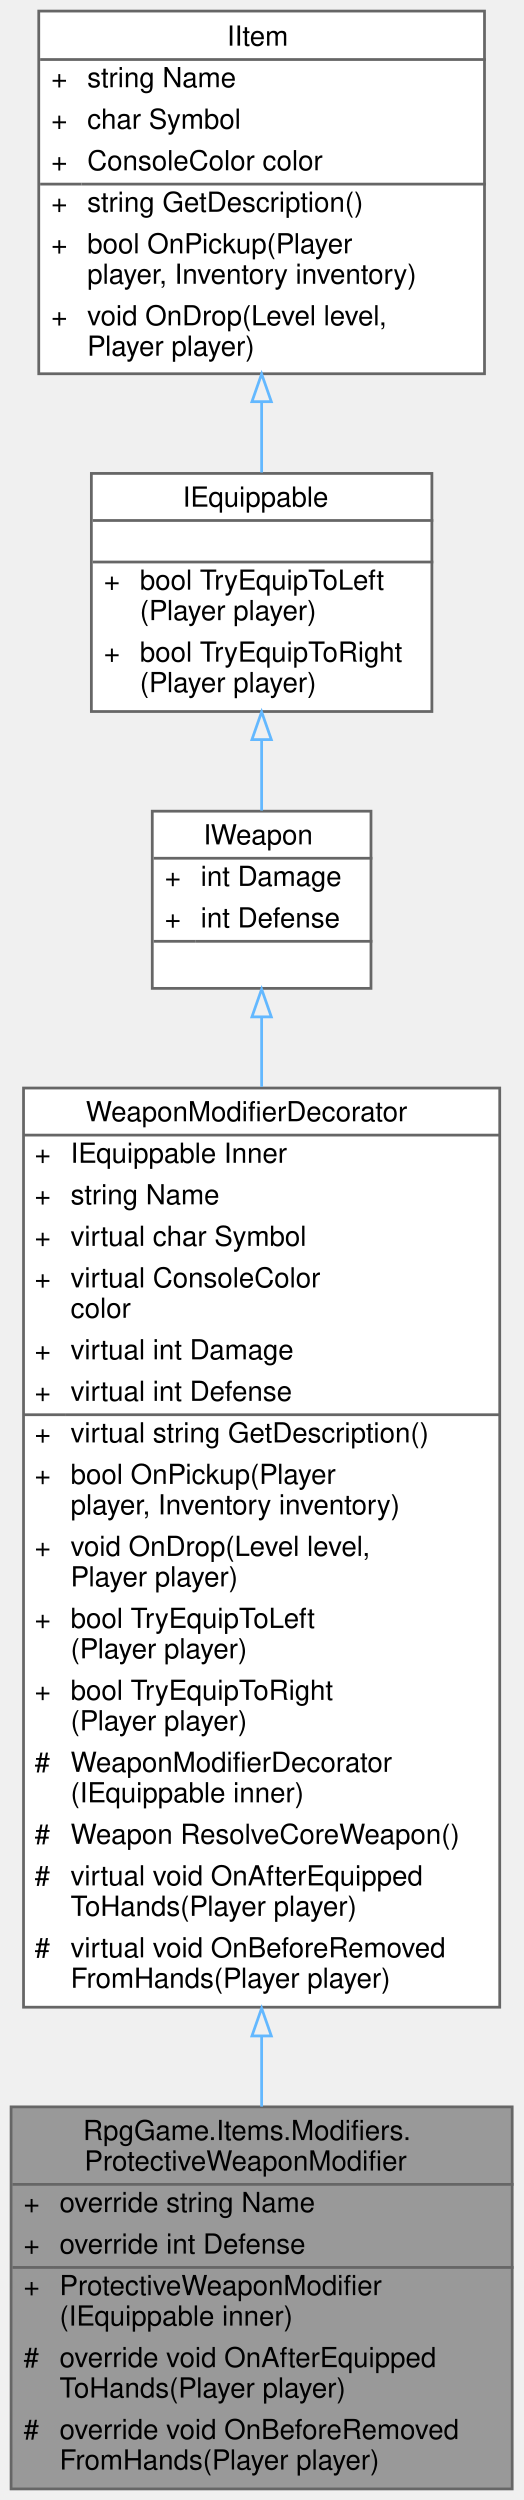
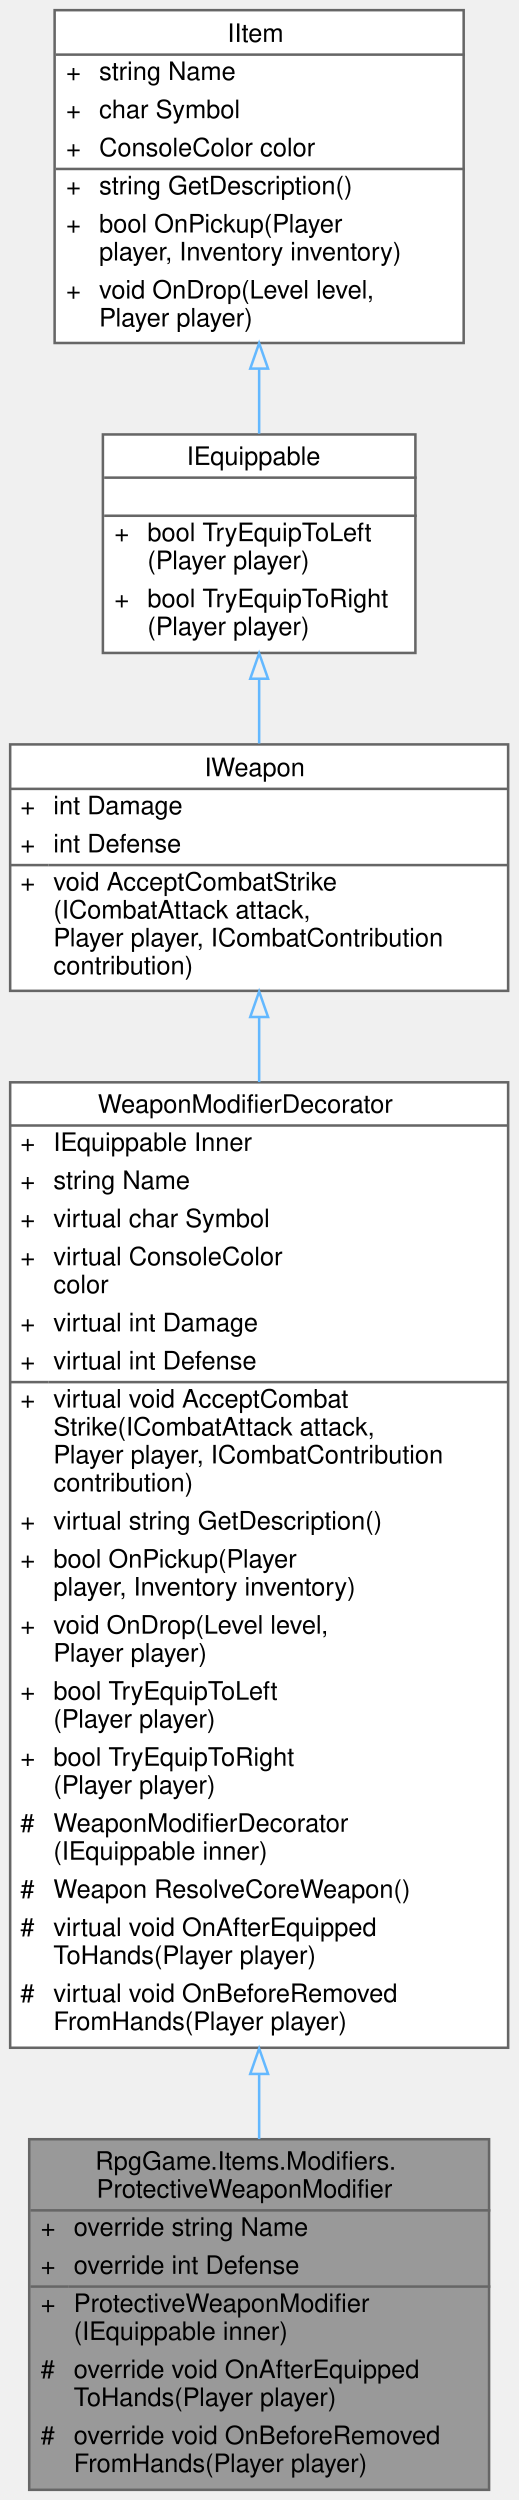
- <svg xmlns="http://www.w3.org/2000/svg" xmlns:xlink="http://www.w3.org/1999/xlink" width="189pt" height="903pt" viewBox="0.00 0.00 189.00 903.00">
-   <g id="graph0" class="graph" transform="scale(1 1) rotate(0) translate(4 899)">
+ <svg xmlns="http://www.w3.org/2000/svg" xmlns:xlink="http://www.w3.org/1999/xlink" width="204pt" height="984pt" viewBox="0.00 0.00 204.00 984.00">
+   <g id="graph0" class="graph" transform="scale(1 1) rotate(0) translate(4 980)">
    <g id="Node000001" class="node">
      <g id="a_Node000001">
        <a xlink:title="Decorator that increases the player's wisdom by 5 while this stack is equipped. Name gains a &quot;(Protec...">
-           <polygon fill="#999999" stroke="transparent" points="181,-138 0,-138 0,0 181,0 181,-138" />
-           <text text-anchor="start" x="26" y="-126" font-family="Helvetica,sans-Serif" font-size="10.00">RpgGame.Items.Modifiers.</text>
-           <text text-anchor="start" x="26.5" y="-115" font-family="Helvetica,sans-Serif" font-size="10.00">ProtectiveWeaponModifier</text>
-           <text text-anchor="start" x="4.5" y="-100" font-family="Helvetica,sans-Serif" font-size="10.00">+</text>
-           <text text-anchor="start" x="17.5" y="-100" font-family="Helvetica,sans-Serif" font-size="10.00">override string Name</text>
-           <text text-anchor="start" x="4.5" y="-85" font-family="Helvetica,sans-Serif" font-size="10.00">+</text>
-           <text text-anchor="start" x="17.5" y="-85" font-family="Helvetica,sans-Serif" font-size="10.00">override int Defense</text>
-           <text text-anchor="start" x="4.5" y="-70" font-family="Helvetica,sans-Serif" font-size="10.00">+</text>
-           <text text-anchor="start" x="17.5" y="-70" font-family="Helvetica,sans-Serif" font-size="10.00">ProtectiveWeaponModifier</text>
-           <text text-anchor="start" x="17.5" y="-59" font-family="Helvetica,sans-Serif" font-size="10.00">(IEquippable inner)</text>
-           <text text-anchor="start" x="4.5" y="-44" font-family="Helvetica,sans-Serif" font-size="10.00">#</text>
-           <text text-anchor="start" x="17.5" y="-44" font-family="Helvetica,sans-Serif" font-size="10.00">override void OnAfterEquipped</text>
-           <text text-anchor="start" x="17.5" y="-33" font-family="Helvetica,sans-Serif" font-size="10.00">ToHands(Player player)</text>
-           <text text-anchor="start" x="4.5" y="-18" font-family="Helvetica,sans-Serif" font-size="10.00">#</text>
-           <text text-anchor="start" x="17.5" y="-18" font-family="Helvetica,sans-Serif" font-size="10.00">override void OnBeforeRemoved</text>
-           <text text-anchor="start" x="17.5" y="-7" font-family="Helvetica,sans-Serif" font-size="10.00">FromHands(Player player)</text>
-           <polygon fill="#666666" stroke="#666666" points="0.5,-110 0.5,-110 181.5,-110 181.5,-110 0.5,-110" />
-           <polygon fill="#666666" stroke="#666666" points="0.5,-80 0.5,-80 15.5,-80 15.5,-80 0.5,-80" />
-           <polygon fill="#666666" stroke="#666666" points="15.5,-80 15.5,-80 181.5,-80 181.5,-80 15.5,-80" />
-           <polygon fill="none" stroke="#666666" points="0,0 0,-138 181,-138 181,0 0,0" />
+           <polygon fill="#999999" stroke="transparent" points="188.5,-138 7.5,-138 7.5,0 188.5,0 188.5,-138" />
+           <text text-anchor="start" x="33.5" y="-126" font-family="Helvetica,sans-Serif" font-size="10.00">RpgGame.Items.Modifiers.</text>
+           <text text-anchor="start" x="34" y="-115" font-family="Helvetica,sans-Serif" font-size="10.00">ProtectiveWeaponModifier</text>
+           <text text-anchor="start" x="12" y="-100" font-family="Helvetica,sans-Serif" font-size="10.00">+</text>
+           <text text-anchor="start" x="25" y="-100" font-family="Helvetica,sans-Serif" font-size="10.00">override string Name</text>
+           <text text-anchor="start" x="12" y="-85" font-family="Helvetica,sans-Serif" font-size="10.00">+</text>
+           <text text-anchor="start" x="25" y="-85" font-family="Helvetica,sans-Serif" font-size="10.00">override int Defense</text>
+           <text text-anchor="start" x="12" y="-70" font-family="Helvetica,sans-Serif" font-size="10.00">+</text>
+           <text text-anchor="start" x="25" y="-70" font-family="Helvetica,sans-Serif" font-size="10.00">ProtectiveWeaponModifier</text>
+           <text text-anchor="start" x="25" y="-59" font-family="Helvetica,sans-Serif" font-size="10.00">(IEquippable inner)</text>
+           <text text-anchor="start" x="12" y="-44" font-family="Helvetica,sans-Serif" font-size="10.00">#</text>
+           <text text-anchor="start" x="25" y="-44" font-family="Helvetica,sans-Serif" font-size="10.00">override void OnAfterEquipped</text>
+           <text text-anchor="start" x="25" y="-33" font-family="Helvetica,sans-Serif" font-size="10.00">ToHands(Player player)</text>
+           <text text-anchor="start" x="12" y="-18" font-family="Helvetica,sans-Serif" font-size="10.00">#</text>
+           <text text-anchor="start" x="25" y="-18" font-family="Helvetica,sans-Serif" font-size="10.00">override void OnBeforeRemoved</text>
+           <text text-anchor="start" x="25" y="-7" font-family="Helvetica,sans-Serif" font-size="10.00">FromHands(Player player)</text>
+           <polygon fill="#666666" stroke="#666666" points="8,-110 8,-110 189,-110 189,-110 8,-110" />
+           <polygon fill="#666666" stroke="#666666" points="8,-80 8,-80 23,-80 23,-80 8,-80" />
+           <polygon fill="#666666" stroke="#666666" points="23,-80 23,-80 189,-80 189,-80 23,-80" />
+           <polygon fill="none" stroke="#666666" points="7.5,0 7.5,-138 188.5,-138 188.5,0 7.5,0" />
        </a>
      </g>
    </g>
    <g id="Node000002" class="node">
      <g id="a_Node000002">
        <a xlink:href="classRpgGame_1_1Items_1_1Modifiers_1_1WeaponModifierDecorator.html" target="_top" xlink:title="Decorator base for Weapon stacks: forwards most behavior to an inner IEquippable while allowing subcl...">
-           <polygon fill="white" stroke="transparent" points="176.5,-506 4.5,-506 4.5,-174 176.5,-174 176.5,-506" />
-           <text text-anchor="start" x="27" y="-494" font-family="Helvetica,sans-Serif" font-size="10.00">WeaponModifierDecorator</text>
-           <text text-anchor="start" x="8.5" y="-479" font-family="Helvetica,sans-Serif" font-size="10.00">+</text>
-           <text text-anchor="start" x="21.5" y="-479" font-family="Helvetica,sans-Serif" font-size="10.00">IEquippable Inner</text>
-           <text text-anchor="start" x="8.5" y="-464" font-family="Helvetica,sans-Serif" font-size="10.00">+</text>
-           <text text-anchor="start" x="21.5" y="-464" font-family="Helvetica,sans-Serif" font-size="10.00">string Name</text>
-           <text text-anchor="start" x="8.5" y="-449" font-family="Helvetica,sans-Serif" font-size="10.00">+</text>
-           <text text-anchor="start" x="21.5" y="-449" font-family="Helvetica,sans-Serif" font-size="10.00">virtual char Symbol</text>
-           <text text-anchor="start" x="8.5" y="-434" font-family="Helvetica,sans-Serif" font-size="10.00">+</text>
-           <text text-anchor="start" x="21.5" y="-434" font-family="Helvetica,sans-Serif" font-size="10.00">virtual ConsoleColor</text>
-           <text text-anchor="start" x="21.5" y="-423" font-family="Helvetica,sans-Serif" font-size="10.00"> color</text>
-           <text text-anchor="start" x="8.5" y="-408" font-family="Helvetica,sans-Serif" font-size="10.00">+</text>
-           <text text-anchor="start" x="21.5" y="-408" font-family="Helvetica,sans-Serif" font-size="10.00">virtual int Damage</text>
-           <text text-anchor="start" x="8.5" y="-393" font-family="Helvetica,sans-Serif" font-size="10.00">+</text>
-           <text text-anchor="start" x="21.5" y="-393" font-family="Helvetica,sans-Serif" font-size="10.00">virtual int Defense</text>
-           <text text-anchor="start" x="8.5" y="-378" font-family="Helvetica,sans-Serif" font-size="10.00">+</text>
-           <text text-anchor="start" x="21.5" y="-378" font-family="Helvetica,sans-Serif" font-size="10.00">virtual string GetDescription()</text>
-           <text text-anchor="start" x="8.5" y="-363" font-family="Helvetica,sans-Serif" font-size="10.00">+</text>
-           <text text-anchor="start" x="21.5" y="-363" font-family="Helvetica,sans-Serif" font-size="10.00">bool OnPickup(Player</text>
-           <text text-anchor="start" x="21.5" y="-352" font-family="Helvetica,sans-Serif" font-size="10.00"> player, Inventory inventory)</text>
-           <text text-anchor="start" x="8.5" y="-337" font-family="Helvetica,sans-Serif" font-size="10.00">+</text>
-           <text text-anchor="start" x="21.5" y="-337" font-family="Helvetica,sans-Serif" font-size="10.00">void OnDrop(Level level,</text>
-           <text text-anchor="start" x="21.5" y="-326" font-family="Helvetica,sans-Serif" font-size="10.00"> Player player)</text>
-           <text text-anchor="start" x="8.5" y="-311" font-family="Helvetica,sans-Serif" font-size="10.00">+</text>
-           <text text-anchor="start" x="21.5" y="-311" font-family="Helvetica,sans-Serif" font-size="10.00">bool TryEquipToLeft</text>
-           <text text-anchor="start" x="21.5" y="-300" font-family="Helvetica,sans-Serif" font-size="10.00">(Player player)</text>
-           <text text-anchor="start" x="8.5" y="-285" font-family="Helvetica,sans-Serif" font-size="10.00">+</text>
-           <text text-anchor="start" x="21.5" y="-285" font-family="Helvetica,sans-Serif" font-size="10.00">bool TryEquipToRight</text>
-           <text text-anchor="start" x="21.5" y="-274" font-family="Helvetica,sans-Serif" font-size="10.00">(Player player)</text>
-           <text text-anchor="start" x="8.5" y="-259" font-family="Helvetica,sans-Serif" font-size="10.00">#</text>
-           <text text-anchor="start" x="21.5" y="-259" font-family="Helvetica,sans-Serif" font-size="10.00">WeaponModifierDecorator</text>
-           <text text-anchor="start" x="21.5" y="-248" font-family="Helvetica,sans-Serif" font-size="10.00">(IEquippable inner)</text>
-           <text text-anchor="start" x="8.5" y="-233" font-family="Helvetica,sans-Serif" font-size="10.00">#</text>
-           <text text-anchor="start" x="21.5" y="-233" font-family="Helvetica,sans-Serif" font-size="10.00">Weapon ResolveCoreWeapon()</text>
-           <text text-anchor="start" x="8.5" y="-218" font-family="Helvetica,sans-Serif" font-size="10.00">#</text>
-           <text text-anchor="start" x="21.5" y="-218" font-family="Helvetica,sans-Serif" font-size="10.00">virtual void OnAfterEquipped</text>
-           <text text-anchor="start" x="21.5" y="-207" font-family="Helvetica,sans-Serif" font-size="10.00">ToHands(Player player)</text>
-           <text text-anchor="start" x="8.5" y="-192" font-family="Helvetica,sans-Serif" font-size="10.00">#</text>
-           <text text-anchor="start" x="21.5" y="-192" font-family="Helvetica,sans-Serif" font-size="10.00">virtual void OnBeforeRemoved</text>
-           <text text-anchor="start" x="21.5" y="-181" font-family="Helvetica,sans-Serif" font-size="10.00">FromHands(Player player)</text>
-           <polygon fill="#666666" stroke="#666666" points="4.5,-489 4.5,-489 176.5,-489 176.5,-489 4.5,-489" />
-           <polygon fill="#666666" stroke="#666666" points="4.5,-388 4.5,-388 19.5,-388 19.5,-388 4.5,-388" />
-           <polygon fill="#666666" stroke="#666666" points="19.5,-388 19.5,-388 176.5,-388 176.5,-388 19.5,-388" />
-           <polygon fill="none" stroke="#666666" points="4.5,-174 4.5,-506 176.5,-506 176.5,-174 4.5,-174" />
+           <polygon fill="white" stroke="transparent" points="196,-554 0,-554 0,-174 196,-174 196,-554" />
+           <text text-anchor="start" x="34.5" y="-542" font-family="Helvetica,sans-Serif" font-size="10.00">WeaponModifierDecorator</text>
+           <text text-anchor="start" x="4" y="-527" font-family="Helvetica,sans-Serif" font-size="10.00">+</text>
+           <text text-anchor="start" x="17" y="-527" font-family="Helvetica,sans-Serif" font-size="10.00">IEquippable Inner</text>
+           <text text-anchor="start" x="4" y="-512" font-family="Helvetica,sans-Serif" font-size="10.00">+</text>
+           <text text-anchor="start" x="17" y="-512" font-family="Helvetica,sans-Serif" font-size="10.00">string Name</text>
+           <text text-anchor="start" x="4" y="-497" font-family="Helvetica,sans-Serif" font-size="10.00">+</text>
+           <text text-anchor="start" x="17" y="-497" font-family="Helvetica,sans-Serif" font-size="10.00">virtual char Symbol</text>
+           <text text-anchor="start" x="4" y="-482" font-family="Helvetica,sans-Serif" font-size="10.00">+</text>
+           <text text-anchor="start" x="17" y="-482" font-family="Helvetica,sans-Serif" font-size="10.00">virtual ConsoleColor</text>
+           <text text-anchor="start" x="17" y="-471" font-family="Helvetica,sans-Serif" font-size="10.00"> color</text>
+           <text text-anchor="start" x="4" y="-456" font-family="Helvetica,sans-Serif" font-size="10.00">+</text>
+           <text text-anchor="start" x="17" y="-456" font-family="Helvetica,sans-Serif" font-size="10.00">virtual int Damage</text>
+           <text text-anchor="start" x="4" y="-441" font-family="Helvetica,sans-Serif" font-size="10.00">+</text>
+           <text text-anchor="start" x="17" y="-441" font-family="Helvetica,sans-Serif" font-size="10.00">virtual int Defense</text>
+           <text text-anchor="start" x="4" y="-426" font-family="Helvetica,sans-Serif" font-size="10.00">+</text>
+           <text text-anchor="start" x="17" y="-426" font-family="Helvetica,sans-Serif" font-size="10.00">virtual void AcceptCombat</text>
+           <text text-anchor="start" x="17" y="-415" font-family="Helvetica,sans-Serif" font-size="10.00">Strike(ICombatAttack attack,</text>
+           <text text-anchor="start" x="17" y="-404" font-family="Helvetica,sans-Serif" font-size="10.00"> Player player, ICombatContribution</text>
+           <text text-anchor="start" x="17" y="-393" font-family="Helvetica,sans-Serif" font-size="10.00"> contribution)</text>
+           <text text-anchor="start" x="4" y="-378" font-family="Helvetica,sans-Serif" font-size="10.00">+</text>
+           <text text-anchor="start" x="17" y="-378" font-family="Helvetica,sans-Serif" font-size="10.00">virtual string GetDescription()</text>
+           <text text-anchor="start" x="4" y="-363" font-family="Helvetica,sans-Serif" font-size="10.00">+</text>
+           <text text-anchor="start" x="17" y="-363" font-family="Helvetica,sans-Serif" font-size="10.00">bool OnPickup(Player</text>
+           <text text-anchor="start" x="17" y="-352" font-family="Helvetica,sans-Serif" font-size="10.00"> player, Inventory inventory)</text>
+           <text text-anchor="start" x="4" y="-337" font-family="Helvetica,sans-Serif" font-size="10.00">+</text>
+           <text text-anchor="start" x="17" y="-337" font-family="Helvetica,sans-Serif" font-size="10.00">void OnDrop(Level level,</text>
+           <text text-anchor="start" x="17" y="-326" font-family="Helvetica,sans-Serif" font-size="10.00"> Player player)</text>
+           <text text-anchor="start" x="4" y="-311" font-family="Helvetica,sans-Serif" font-size="10.00">+</text>
+           <text text-anchor="start" x="17" y="-311" font-family="Helvetica,sans-Serif" font-size="10.00">bool TryEquipToLeft</text>
+           <text text-anchor="start" x="17" y="-300" font-family="Helvetica,sans-Serif" font-size="10.00">(Player player)</text>
+           <text text-anchor="start" x="4" y="-285" font-family="Helvetica,sans-Serif" font-size="10.00">+</text>
+           <text text-anchor="start" x="17" y="-285" font-family="Helvetica,sans-Serif" font-size="10.00">bool TryEquipToRight</text>
+           <text text-anchor="start" x="17" y="-274" font-family="Helvetica,sans-Serif" font-size="10.00">(Player player)</text>
+           <text text-anchor="start" x="4" y="-259" font-family="Helvetica,sans-Serif" font-size="10.00">#</text>
+           <text text-anchor="start" x="17" y="-259" font-family="Helvetica,sans-Serif" font-size="10.00">WeaponModifierDecorator</text>
+           <text text-anchor="start" x="17" y="-248" font-family="Helvetica,sans-Serif" font-size="10.00">(IEquippable inner)</text>
+           <text text-anchor="start" x="4" y="-233" font-family="Helvetica,sans-Serif" font-size="10.00">#</text>
+           <text text-anchor="start" x="17" y="-233" font-family="Helvetica,sans-Serif" font-size="10.00">Weapon ResolveCoreWeapon()</text>
+           <text text-anchor="start" x="4" y="-218" font-family="Helvetica,sans-Serif" font-size="10.00">#</text>
+           <text text-anchor="start" x="17" y="-218" font-family="Helvetica,sans-Serif" font-size="10.00">virtual void OnAfterEquipped</text>
+           <text text-anchor="start" x="17" y="-207" font-family="Helvetica,sans-Serif" font-size="10.00">ToHands(Player player)</text>
+           <text text-anchor="start" x="4" y="-192" font-family="Helvetica,sans-Serif" font-size="10.00">#</text>
+           <text text-anchor="start" x="17" y="-192" font-family="Helvetica,sans-Serif" font-size="10.00">virtual void OnBeforeRemoved</text>
+           <text text-anchor="start" x="17" y="-181" font-family="Helvetica,sans-Serif" font-size="10.00">FromHands(Player player)</text>
+           <polygon fill="#666666" stroke="#666666" points="0,-537 0,-537 196,-537 196,-537 0,-537" />
+           <polygon fill="#666666" stroke="#666666" points="0,-436 0,-436 15,-436 15,-436 0,-436" />
+           <polygon fill="#666666" stroke="#666666" points="15,-436 15,-436 196,-436 196,-436 15,-436" />
+           <polygon fill="none" stroke="#666666" points="0,-174 0,-554 196,-554 196,-174 0,-174" />
        </a>
      </g>
    </g>
    <g id="edge1_Node000001_Node000002" class="edge">
      <g id="a_edge1_Node000001_Node000002">
        <a xlink:title=" ">
-           <path fill="none" stroke="#63b8ff" d="M90.5,-163.57C90.5,-154.76 90.5,-146.21 90.5,-138.09" />
-           <polygon fill="none" stroke="#63b8ff" points="87,-163.62 90.5,-173.62 94,-163.62 87,-163.62" />
+           <path fill="none" stroke="#63b8ff" d="M98,-163.59C98,-154.73 98,-146.17 98,-138.06" />
+           <polygon fill="none" stroke="#63b8ff" points="94.5,-163.71 98,-173.71 101.5,-163.71 94.5,-163.71" />
        </a>
      </g>
    </g>
    <g id="Node000003" class="node">
      <g id="a_Node000003">
        <a xlink:href="interfaceRpgGame_1_1Items_1_1IWeapon.html" target="_top" xlink:title="An equippable item that contributes a damage value (typically a weapon).">
-           <polygon fill="white" stroke="transparent" points="130,-606 51,-606 51,-542 130,-542 130,-606" />
-           <text text-anchor="start" x="69.5" y="-594" font-family="Helvetica,sans-Serif" font-size="10.00">IWeapon</text>
-           <text text-anchor="start" x="55.5" y="-579" font-family="Helvetica,sans-Serif" font-size="10.00">+</text>
-           <text text-anchor="start" x="68.5" y="-579" font-family="Helvetica,sans-Serif" font-size="10.00">int Damage</text>
-           <text text-anchor="start" x="55.5" y="-564" font-family="Helvetica,sans-Serif" font-size="10.00">+</text>
-           <text text-anchor="start" x="68.5" y="-564" font-family="Helvetica,sans-Serif" font-size="10.00">int Defense</text>
-           <text text-anchor="start" x="89" y="-549" font-family="Helvetica,sans-Serif" font-size="10.00"> </text>
-           <polygon fill="#666666" stroke="#666666" points="51.5,-589 51.5,-589 130.5,-589 130.5,-589 51.5,-589" />
-           <polygon fill="#666666" stroke="#666666" points="51.5,-559 51.5,-559 66.5,-559 66.5,-559 51.5,-559" />
-           <polygon fill="#666666" stroke="#666666" points="66.5,-559 66.5,-559 130.5,-559 130.5,-559 66.5,-559" />
-           <polygon fill="none" stroke="#666666" points="51,-542 51,-606 130,-606 130,-542 51,-542" />
+           <polygon fill="white" stroke="transparent" points="196,-687 0,-687 0,-590 196,-590 196,-687" />
+           <text text-anchor="start" x="76.5" y="-674.5" font-family="Helvetica,sans-Serif" font-size="10.00">IWeapon</text>
+           <text text-anchor="start" x="4" y="-659.5" font-family="Helvetica,sans-Serif" font-size="10.00">+</text>
+           <text text-anchor="start" x="17" y="-659.5" font-family="Helvetica,sans-Serif" font-size="10.00">int Damage</text>
+           <text text-anchor="start" x="4" y="-644.5" font-family="Helvetica,sans-Serif" font-size="10.00">+</text>
+           <text text-anchor="start" x="17" y="-644.5" font-family="Helvetica,sans-Serif" font-size="10.00">int Defense</text>
+           <text text-anchor="start" x="4" y="-629.5" font-family="Helvetica,sans-Serif" font-size="10.00">+</text>
+           <text text-anchor="start" x="17" y="-629.5" font-family="Helvetica,sans-Serif" font-size="10.00">void AcceptCombatStrike</text>
+           <text text-anchor="start" x="17" y="-618.5" font-family="Helvetica,sans-Serif" font-size="10.00">(ICombatAttack attack,</text>
+           <text text-anchor="start" x="17" y="-607.5" font-family="Helvetica,sans-Serif" font-size="10.00"> Player player, ICombatContribution</text>
+           <text text-anchor="start" x="17" y="-596.5" font-family="Helvetica,sans-Serif" font-size="10.00"> contribution)</text>
+           <polygon fill="#666666" stroke="#666666" points="0,-669.5 0,-669.5 196,-669.5 196,-669.5 0,-669.5" />
+           <polygon fill="#666666" stroke="#666666" points="0,-639.5 0,-639.5 15,-639.5 15,-639.5 0,-639.5" />
+           <polygon fill="#666666" stroke="#666666" points="15,-639.5 15,-639.5 196,-639.5 196,-639.5 15,-639.5" />
+           <polygon fill="none" stroke="#666666" points="0,-590 0,-687 196,-687 196,-590 0,-590" />
        </a>
      </g>
    </g>
    <g id="edge2_Node000002_Node000003" class="edge">
      <g id="a_edge2_Node000002_Node000003">
        <a xlink:title=" ">
-           <path fill="none" stroke="#63b8ff" d="M90.5,-531.67C90.5,-523.94 90.5,-515.44 90.5,-506.45" />
-           <polygon fill="none" stroke="#63b8ff" points="87,-531.71 90.5,-541.71 94,-531.71 87,-531.71" />
+           <path fill="none" stroke="#63b8ff" d="M98,-579.54C98,-571.54 98,-563 98,-554.11" />
+           <polygon fill="none" stroke="#63b8ff" points="94.5,-579.72 98,-589.72 101.5,-579.72 94.5,-579.72" />
        </a>
      </g>
    </g>
    <g id="Node000004" class="node">
      <g id="a_Node000004">
        <a xlink:href="interfaceRpgGame_1_1Items_1_1IEquippable.html" target="_top" xlink:title="Represents an item that can be equipped by the player.">
-           <polygon fill="white" stroke="transparent" points="152,-728 29,-728 29,-642 152,-642 152,-728" />
-           <text text-anchor="start" x="62" y="-716" font-family="Helvetica,sans-Serif" font-size="10.00">IEquippable</text>
-           <text text-anchor="start" x="89" y="-701" font-family="Helvetica,sans-Serif" font-size="10.00"> </text>
-           <text text-anchor="start" x="33.5" y="-686" font-family="Helvetica,sans-Serif" font-size="10.00">+</text>
-           <text text-anchor="start" x="46.5" y="-686" font-family="Helvetica,sans-Serif" font-size="10.00">bool TryEquipToLeft</text>
-           <text text-anchor="start" x="46.5" y="-675" font-family="Helvetica,sans-Serif" font-size="10.00">(Player player)</text>
-           <text text-anchor="start" x="33.5" y="-660" font-family="Helvetica,sans-Serif" font-size="10.00">+</text>
-           <text text-anchor="start" x="46.5" y="-660" font-family="Helvetica,sans-Serif" font-size="10.00">bool TryEquipToRight</text>
-           <text text-anchor="start" x="46.5" y="-649" font-family="Helvetica,sans-Serif" font-size="10.00">(Player player)</text>
-           <polygon fill="#666666" stroke="#666666" points="29.5,-711 29.5,-711 152.5,-711 152.5,-711 29.5,-711" />
-           <polygon fill="#666666" stroke="#666666" points="29.5,-696 29.5,-696 152.5,-696 152.5,-696 29.5,-696" />
-           <polygon fill="none" stroke="#666666" points="29,-642 29,-728 152,-728 152,-642 29,-642" />
+           <polygon fill="white" stroke="transparent" points="159.5,-809 36.5,-809 36.5,-723 159.5,-723 159.5,-809" />
+           <text text-anchor="start" x="69.5" y="-797" font-family="Helvetica,sans-Serif" font-size="10.00">IEquippable</text>
+           <text text-anchor="start" x="96.5" y="-782" font-family="Helvetica,sans-Serif" font-size="10.00"> </text>
+           <text text-anchor="start" x="41" y="-767" font-family="Helvetica,sans-Serif" font-size="10.00">+</text>
+           <text text-anchor="start" x="54" y="-767" font-family="Helvetica,sans-Serif" font-size="10.00">bool TryEquipToLeft</text>
+           <text text-anchor="start" x="54" y="-756" font-family="Helvetica,sans-Serif" font-size="10.00">(Player player)</text>
+           <text text-anchor="start" x="41" y="-741" font-family="Helvetica,sans-Serif" font-size="10.00">+</text>
+           <text text-anchor="start" x="54" y="-741" font-family="Helvetica,sans-Serif" font-size="10.00">bool TryEquipToRight</text>
+           <text text-anchor="start" x="54" y="-730" font-family="Helvetica,sans-Serif" font-size="10.00">(Player player)</text>
+           <polygon fill="#666666" stroke="#666666" points="37,-792 37,-792 160,-792 160,-792 37,-792" />
+           <polygon fill="#666666" stroke="#666666" points="37,-777 37,-777 160,-777 160,-777 37,-777" />
+           <polygon fill="none" stroke="#666666" points="36.5,-723 36.5,-809 159.5,-809 159.5,-723 36.5,-723" />
        </a>
      </g>
    </g>
    <g id="edge3_Node000003_Node000004" class="edge">
      <g id="a_edge3_Node000003_Node000004">
        <a xlink:title=" ">
-           <path fill="none" stroke="#63b8ff" d="M90.5,-631.71C90.5,-622.99 90.5,-614.19 90.5,-606.21" />
-           <polygon fill="none" stroke="#63b8ff" points="87,-631.86 90.5,-641.86 94,-631.86 87,-631.86" />
+           <path fill="none" stroke="#63b8ff" d="M98,-712.77C98,-704.35 98,-695.68 98,-687.37" />
+           <polygon fill="none" stroke="#63b8ff" points="94.5,-712.86 98,-722.86 101.5,-712.86 94.5,-712.86" />
        </a>
      </g>
    </g>
    <g id="Node000005" class="node">
      <g id="a_Node000005">
        <a xlink:href="interfaceRpgGame_1_1Items_1_1IItem.html" target="_top" xlink:title="Defines the contract for all items that can exist within the game world.">
-           <polygon fill="white" stroke="transparent" points="171,-895 10,-895 10,-764 171,-764 171,-895" />
-           <text text-anchor="start" x="78" y="-882.5" font-family="Helvetica,sans-Serif" font-size="10.00">IItem</text>
-           <text text-anchor="start" x="14.5" y="-867.5" font-family="Helvetica,sans-Serif" font-size="10.00">+</text>
-           <text text-anchor="start" x="27.5" y="-867.5" font-family="Helvetica,sans-Serif" font-size="10.00">string Name</text>
-           <text text-anchor="start" x="14.5" y="-852.5" font-family="Helvetica,sans-Serif" font-size="10.00">+</text>
-           <text text-anchor="start" x="27.5" y="-852.5" font-family="Helvetica,sans-Serif" font-size="10.00">char Symbol</text>
-           <text text-anchor="start" x="14.5" y="-837.5" font-family="Helvetica,sans-Serif" font-size="10.00">+</text>
-           <text text-anchor="start" x="27.5" y="-837.5" font-family="Helvetica,sans-Serif" font-size="10.00">ConsoleColor color</text>
-           <text text-anchor="start" x="14.5" y="-822.5" font-family="Helvetica,sans-Serif" font-size="10.00">+</text>
-           <text text-anchor="start" x="27.5" y="-822.5" font-family="Helvetica,sans-Serif" font-size="10.00">string GetDescription()</text>
-           <text text-anchor="start" x="14.5" y="-807.5" font-family="Helvetica,sans-Serif" font-size="10.00">+</text>
-           <text text-anchor="start" x="27.5" y="-807.5" font-family="Helvetica,sans-Serif" font-size="10.00">bool OnPickup(Player</text>
-           <text text-anchor="start" x="27.5" y="-796.5" font-family="Helvetica,sans-Serif" font-size="10.00"> player, Inventory inventory)</text>
-           <text text-anchor="start" x="14.5" y="-781.5" font-family="Helvetica,sans-Serif" font-size="10.00">+</text>
-           <text text-anchor="start" x="27.5" y="-781.5" font-family="Helvetica,sans-Serif" font-size="10.00">void OnDrop(Level level,</text>
-           <text text-anchor="start" x="27.5" y="-770.5" font-family="Helvetica,sans-Serif" font-size="10.00"> Player player)</text>
-           <polygon fill="#666666" stroke="#666666" points="10.5,-877.5 10.5,-877.5 171.5,-877.5 171.5,-877.5 10.5,-877.5" />
-           <polygon fill="#666666" stroke="#666666" points="10.5,-832.5 10.5,-832.5 25.5,-832.5 25.5,-832.5 10.5,-832.5" />
-           <polygon fill="#666666" stroke="#666666" points="25.5,-832.5 25.5,-832.5 171.5,-832.5 171.5,-832.5 25.5,-832.5" />
-           <polygon fill="none" stroke="#666666" points="10,-764 10,-895 171,-895 171,-764 10,-764" />
+           <polygon fill="white" stroke="transparent" points="178.5,-976 17.5,-976 17.5,-845 178.5,-845 178.5,-976" />
+           <text text-anchor="start" x="85.5" y="-963.5" font-family="Helvetica,sans-Serif" font-size="10.00">IItem</text>
+           <text text-anchor="start" x="22" y="-948.5" font-family="Helvetica,sans-Serif" font-size="10.00">+</text>
+           <text text-anchor="start" x="35" y="-948.5" font-family="Helvetica,sans-Serif" font-size="10.00">string Name</text>
+           <text text-anchor="start" x="22" y="-933.5" font-family="Helvetica,sans-Serif" font-size="10.00">+</text>
+           <text text-anchor="start" x="35" y="-933.5" font-family="Helvetica,sans-Serif" font-size="10.00">char Symbol</text>
+           <text text-anchor="start" x="22" y="-918.5" font-family="Helvetica,sans-Serif" font-size="10.00">+</text>
+           <text text-anchor="start" x="35" y="-918.5" font-family="Helvetica,sans-Serif" font-size="10.00">ConsoleColor color</text>
+           <text text-anchor="start" x="22" y="-903.5" font-family="Helvetica,sans-Serif" font-size="10.00">+</text>
+           <text text-anchor="start" x="35" y="-903.5" font-family="Helvetica,sans-Serif" font-size="10.00">string GetDescription()</text>
+           <text text-anchor="start" x="22" y="-888.5" font-family="Helvetica,sans-Serif" font-size="10.00">+</text>
+           <text text-anchor="start" x="35" y="-888.5" font-family="Helvetica,sans-Serif" font-size="10.00">bool OnPickup(Player</text>
+           <text text-anchor="start" x="35" y="-877.5" font-family="Helvetica,sans-Serif" font-size="10.00"> player, Inventory inventory)</text>
+           <text text-anchor="start" x="22" y="-862.5" font-family="Helvetica,sans-Serif" font-size="10.00">+</text>
+           <text text-anchor="start" x="35" y="-862.5" font-family="Helvetica,sans-Serif" font-size="10.00">void OnDrop(Level level,</text>
+           <text text-anchor="start" x="35" y="-851.5" font-family="Helvetica,sans-Serif" font-size="10.00"> Player player)</text>
+           <polygon fill="#666666" stroke="#666666" points="18,-958.5 18,-958.5 179,-958.5 179,-958.5 18,-958.5" />
+           <polygon fill="#666666" stroke="#666666" points="18,-913.5 18,-913.5 33,-913.5 33,-913.5 18,-913.5" />
+           <polygon fill="#666666" stroke="#666666" points="33,-913.5 33,-913.5 179,-913.5 179,-913.5 33,-913.5" />
+           <polygon fill="none" stroke="#666666" points="17.5,-845 17.5,-976 178.5,-976 178.5,-845 17.5,-845" />
        </a>
      </g>
    </g>
    <g id="edge4_Node000004_Node000005" class="edge">
      <g id="a_edge4_Node000004_Node000005">
        <a xlink:title=" ">
-           <path fill="none" stroke="#63b8ff" d="M90.5,-753.7C90.5,-745 90.5,-736.36 90.5,-728.32" />
-           <polygon fill="none" stroke="#63b8ff" points="87,-753.92 90.5,-763.92 94,-753.92 87,-753.92" />
+           <path fill="none" stroke="#63b8ff" d="M98,-834.7C98,-826 98,-817.36 98,-809.32" />
+           <polygon fill="none" stroke="#63b8ff" points="94.5,-834.92 98,-844.92 101.5,-834.92 94.5,-834.92" />
        </a>
      </g>
    </g>
  </g>
</svg>
